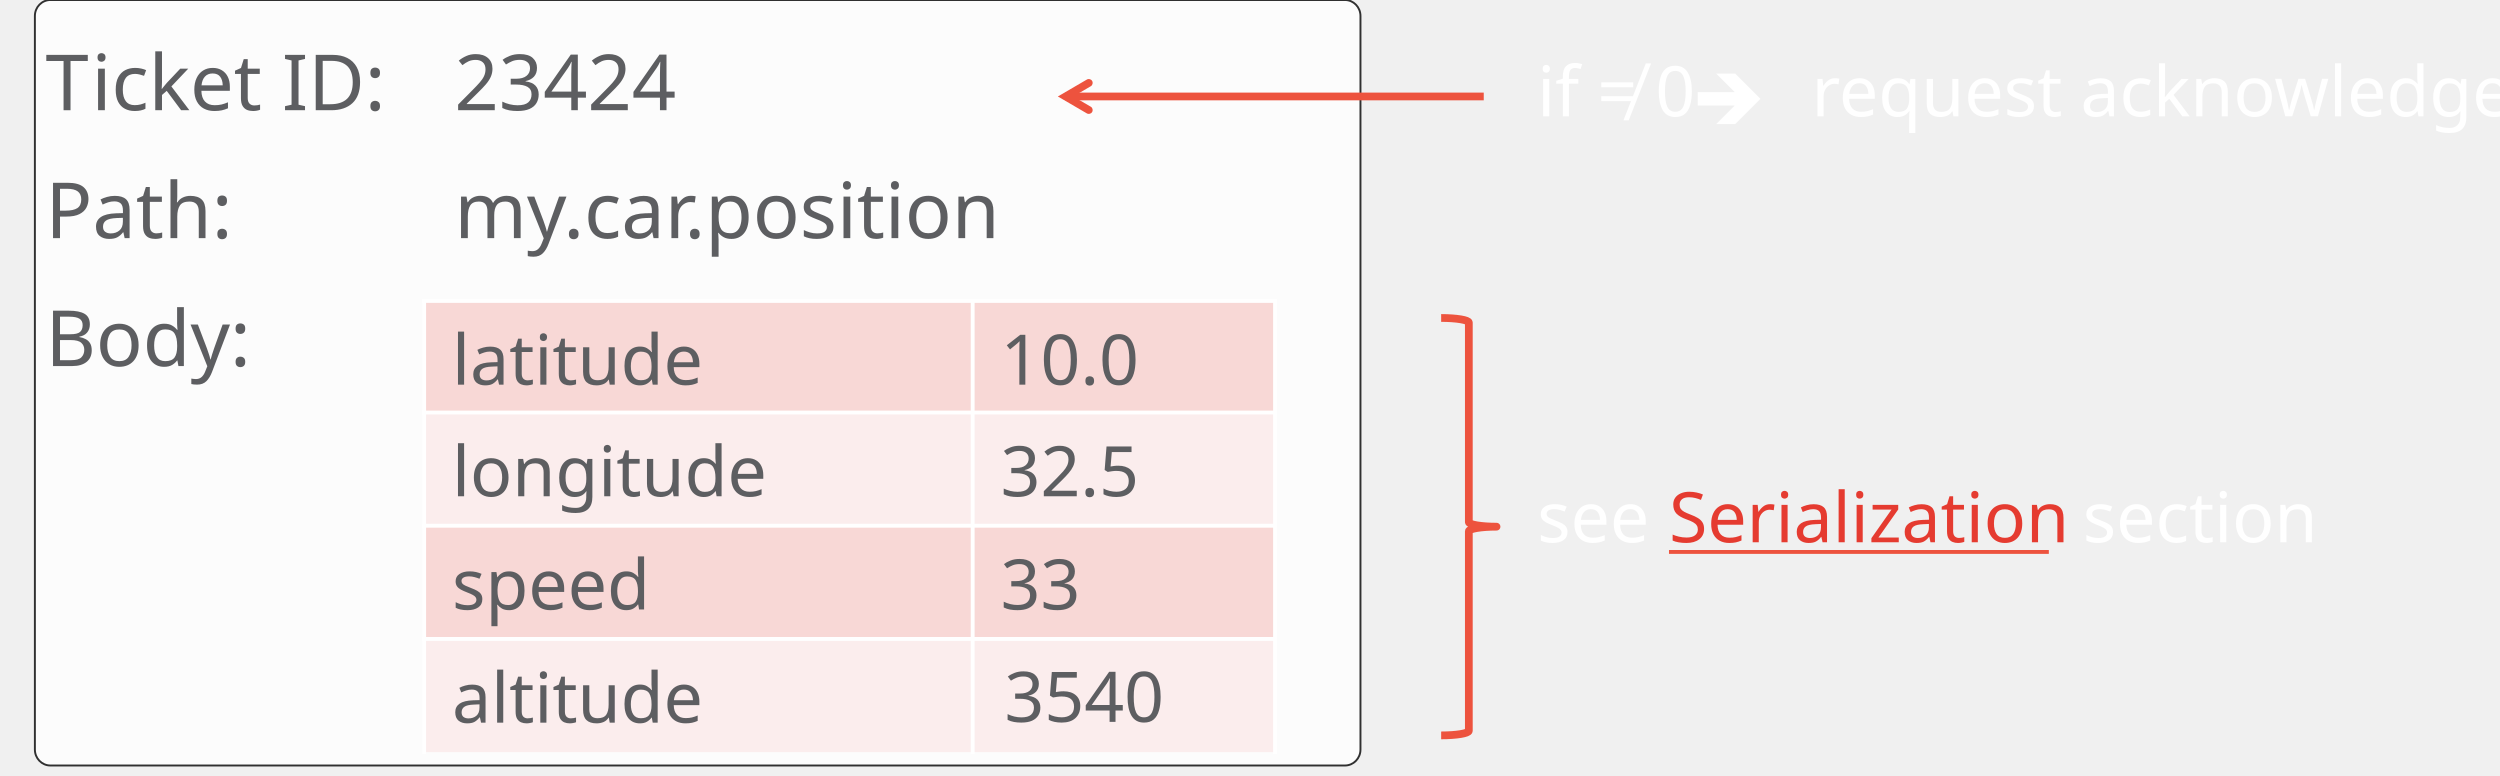
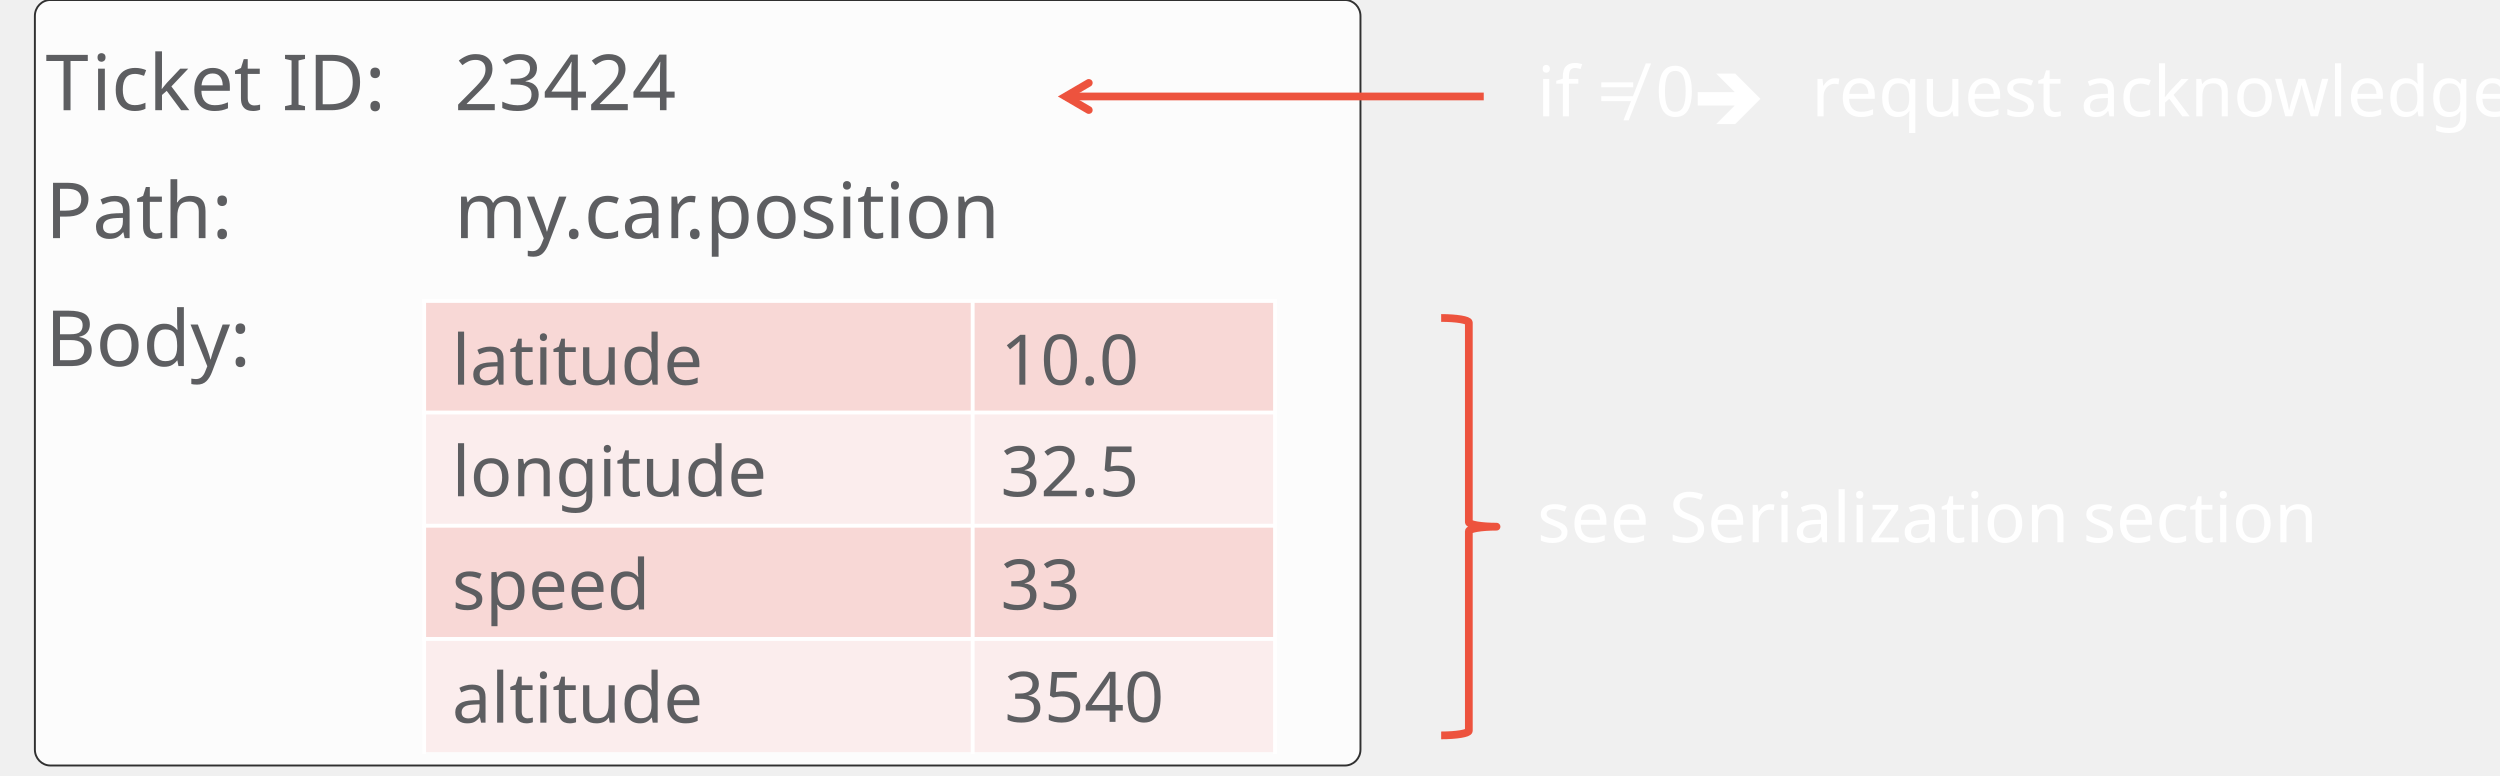
<svg xmlns="http://www.w3.org/2000/svg" version="1.1" id="Calque_1" x="0px" y="0px" width="645px" height="200px" viewBox="0 0 645 200" enable-background="new 0 0 645 200" xml:space="preserve">
  <path opacity="0.8" fill="#FFFFFF" stroke="#000000" stroke-width="0.5" stroke-miterlimit="10" d="M351,193.386  c0,2.271-1.791,4.114-4,4.114H13c-2.209,0-4-1.843-4-4.114V4.115C9,1.842,10.791,0,13,0h334c2.209,0,4,1.842,4,4.115V193.386z" />
  <g>
    <g>
      <text transform="matrix(1 0 0 1 11.7432 28.4395)" fill="#5D5E61" font-family="'Arial-BoldMT'" font-size="20">T</text>
      <text transform="matrix(1 0 0 1 23.6001 28.4395)" fill="#5D5E61" font-family="'Arial-BoldMT'" font-size="20">icket ID:</text>
    </g>
  </g>
  <g>
    <g>
      <text transform="matrix(1 0 0 1 111.6865 28.4395)" fill="#707174" font-family="'ArialMT'" font-size="20"> </text>
    </g>
  </g>
  <g>
    <g>
      <text transform="matrix(1 0 0 1 117.2432 28.4395)" fill="#5D5E61" font-family="'CourierNewPSMT'" font-size="20">23424 </text>
    </g>
  </g>
  <g>
    <g>
      <text transform="matrix(1 0 0 1 11.7432 61.4395)" fill="#5D5E61" font-family="'Arial-BoldMT'" font-size="20">Path:</text>
    </g>
  </g>
  <g>
    <g>
      <text transform="matrix(1 0 0 1 111.6865 61.4395)" fill="#707174" font-family="'ArialMT'" font-size="20"> </text>
    </g>
  </g>
  <g>
    <g>
      <text transform="matrix(1 0 0 1 117.2432 61.4395)" fill="#5D5E61" font-family="'CourierNewPSMT'" font-size="20">my.car.position</text>
    </g>
  </g>
  <g>
    <g>
      <text transform="matrix(1 0 0 1 297.2725 61.4395)" fill="#5D5E61" font-family="'CourierNewPSMT'" font-size="20"> </text>
    </g>
  </g>
  <g>
    <g>
      <text transform="matrix(1 0 0 1 11.7432 94.4395)" fill="#5D5E61" font-family="'Arial-BoldMT'" font-size="20">Body:</text>
    </g>
  </g>
  <g>
    <g>
      <text transform="matrix(1 0 0 1 111.6865 94.4395)" fill="#707174" font-family="'ArialMT'" font-size="20"> </text>
    </g>
  </g>
  <g>
    <g>
      <text transform="matrix(1 0 0 1 117.2432 94.4395)" fill="#5D5E61" font-family="'CourierNewPSMT'" font-size="20"> </text>
    </g>
  </g>
  <g>
    <line fill="none" stroke="#ED533E" stroke-width="2" stroke-linejoin="round" stroke-miterlimit="10" x1="382.807" y1="24.891" x2="274.909" y2="24.891" />
  </g>
  <g>
    <path fill="#ED533E" d="M272.924,24.891l7.481,4.363c0.477,0.278,1.089,0.117,1.368-0.359c0.278-0.478,0.117-1.09-0.36-1.368   l-4.52-2.636l4.52-2.637c0.477-0.278,0.638-0.891,0.36-1.367l0,0c-0.278-0.478-0.891-0.639-1.368-0.36L272.924,24.891z" />
  </g>
  <g>
    <path fill="none" stroke="#ED533E" stroke-width="2" stroke-linejoin="round" stroke-miterlimit="10" d="M371.816,82.036   c3.944,0,7.144,0.532,7.144,1.19v51.467c0,0.658,3.197,1.19,7.142,1.19c-3.943,0-7.142,0.533-7.142,1.19v51.468   c0,0.658-3.198,1.19-7.144,1.19" />
  </g>
  <g>
    <g>
      <text transform="matrix(1 0 0 1 396.5986 30.0059)" fill="#FFFFFF" font-family="'ArialMT'" font-size="18">if ≠ 0 </text>
    </g>
  </g>
  <g>
    <polygon fill="#FFFFFF" points="447.688,32.006 442.784,32.006 447.553,27.233 438.012,27.233 438.012,23.762 447.553,23.762    442.784,18.989 447.688,18.989 454.192,25.497  " />
  </g>
  <g>
    <g>
      <text transform="matrix(1 0 0 1 462.7041 30.0059)" fill="#FFFFFF" font-family="'ArialMT'" font-size="18"> request acknowledge</text>
    </g>
  </g>
  <g>
    <g>
      <text transform="matrix(1 0 0 1 634.8174 30.0059)" fill="#FFFFFF" font-family="'ArialMT'" font-size="18"> </text>
    </g>
  </g>
  <g>
    <g>
      <text transform="matrix(1 0 0 1 396.5986 139.9014)" fill="#FFFFFF" font-family="'ArialMT'" font-size="18">see </text>
    </g>
  </g>
  <g>
    <g>
-       <text transform="matrix(1 0 0 1 430.6211 139.9014)" fill="#E53B30" font-family="'ArialMT'" font-size="18">Serialization</text>
+       <text transform="matrix(1 0 0 1 430.6211 139.9014)" fill="#FFFFFF" font-family="'ArialMT'" font-size="18">Serialization</text>
    </g>
-   </g>
-   <g>
-     <rect x="430.599" y="141.9" fill="#ED533E" width="98" height="1" />
  </g>
  <g>
    <g>
      <text transform="matrix(1 0 0 1 532.6719 139.9014)" fill="#FFFFFF" font-family="'ArialMT'" font-size="18"> section </text>
    </g>
  </g>
  <g>
    <rect x="109.429" y="77.641" fill="#F8D8D6" width="141.519" height="28.8" />
  </g>
  <g>
    <rect x="250.948" y="77.641" fill="#F8D8D6" width="78.015" height="28.8" />
  </g>
  <g>
    <rect x="109.429" y="106.439" fill="#FBEDED" width="141.519" height="29.201" />
  </g>
  <g>
    <rect x="250.948" y="106.439" fill="#FBEDED" width="78.015" height="29.201" />
  </g>
  <g>
    <rect x="109.429" y="135.641" fill="#F8D8D6" width="141.519" height="29.199" />
  </g>
  <g>
    <rect x="250.948" y="135.641" fill="#F8D8D6" width="78.015" height="29.199" />
  </g>
  <g>
    <rect x="109.429" y="164.84" fill="#FBEDED" width="141.519" height="29.2" />
  </g>
  <g>
    <rect x="250.948" y="164.84" fill="#FBEDED" width="78.015" height="29.2" />
  </g>
  <g>
    <line fill="none" stroke="#FFFFFF" stroke-linejoin="round" stroke-miterlimit="10" x1="250.948" y1="77.141" x2="250.948" y2="194.54" />
  </g>
  <g>
    <line fill="none" stroke="#FFFFFF" stroke-linejoin="round" stroke-miterlimit="10" x1="108.929" y1="106.439" x2="329.463" y2="106.439" />
  </g>
  <g>
    <line fill="none" stroke="#FFFFFF" stroke-linejoin="round" stroke-miterlimit="10" x1="108.929" y1="135.641" x2="329.463" y2="135.641" />
  </g>
  <g>
    <line fill="none" stroke="#FFFFFF" stroke-linejoin="round" stroke-miterlimit="10" x1="108.929" y1="164.84" x2="329.463" y2="164.84" />
  </g>
  <g>
    <line fill="none" stroke="#FFFFFF" stroke-linejoin="round" stroke-miterlimit="10" x1="109.429" y1="77.141" x2="109.429" y2="194.54" />
  </g>
  <g>
    <line fill="none" stroke="#FFFFFF" stroke-linejoin="round" stroke-miterlimit="10" x1="328.963" y1="77.141" x2="328.963" y2="194.54" />
  </g>
  <g>
    <line fill="none" stroke="#FFFFFF" stroke-linejoin="round" stroke-miterlimit="10" x1="108.929" y1="77.641" x2="329.463" y2="77.641" />
  </g>
  <g>
    <g>
      <text transform="matrix(1 0 0 1 116.6289 99.2402)" fill="#5D5E61" font-family="'CourierNewPSMT'" font-size="18">latitude </text>
    </g>
  </g>
  <g>
    <g>
      <text transform="matrix(1 0 0 1 258.1475 99.2402)" fill="#5D5E61" font-family="'CourierNewPSMT'" font-size="18">10.0 </text>
    </g>
  </g>
  <g>
    <g>
      <text transform="matrix(1 0 0 1 116.6289 128.04)" fill="#5D5E61" font-family="'CourierNewPSMT'" font-size="18">longitude </text>
    </g>
  </g>
  <g>
    <g>
      <text transform="matrix(1 0 0 1 258.1475 128.04)" fill="#5D5E61" font-family="'CourierNewPSMT'" font-size="18">32.5 </text>
    </g>
  </g>
  <g>
    <g>
      <text transform="matrix(1 0 0 1 116.6289 157.2402)" fill="#5D5E61" font-family="'CourierNewPSMT'" font-size="18">speed </text>
    </g>
  </g>
  <g>
    <g>
      <text transform="matrix(1 0 0 1 258.1475 157.2402)" fill="#5D5E61" font-family="'CourierNewPSMT'" font-size="18">33 </text>
    </g>
  </g>
  <g>
    <g>
      <text transform="matrix(1 0 0 1 116.6289 186.4404)" fill="#5D5E61" font-family="'CourierNewPSMT'" font-size="18">altitude </text>
    </g>
  </g>
  <g>
    <g>
      <text transform="matrix(1 0 0 1 259.1475 186.2402)" fill="#5D5E61" font-family="'CourierNewPSMT'" font-size="18">3540 </text>
    </g>
  </g>
</svg>
